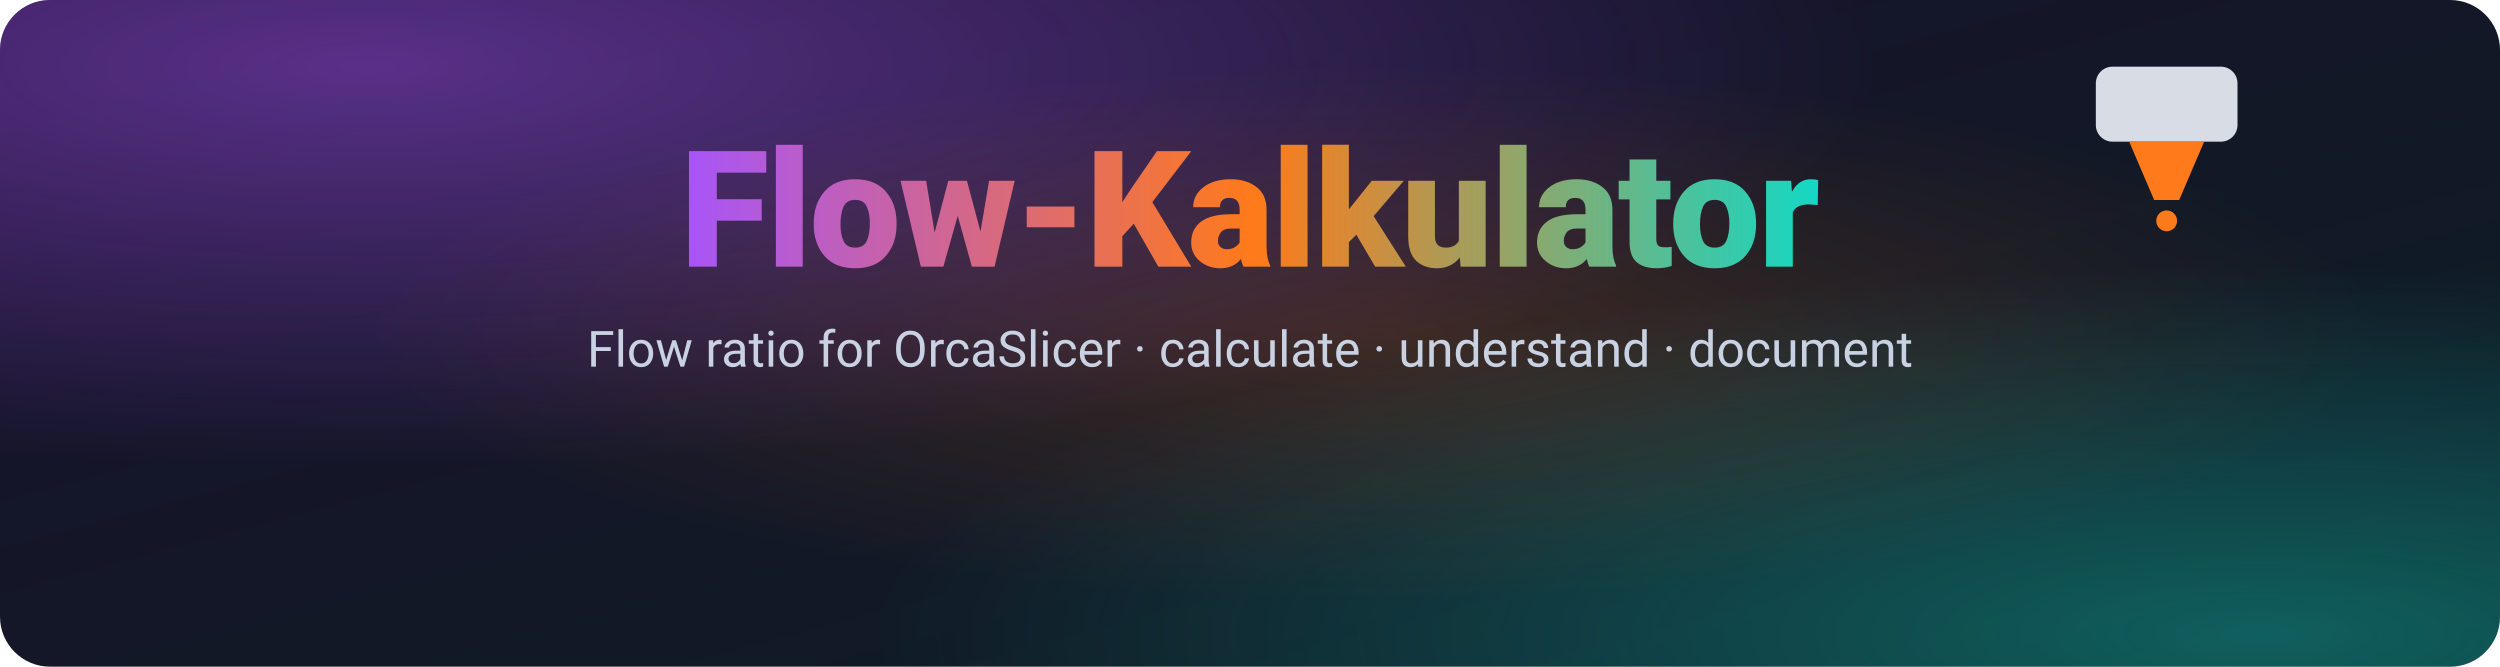
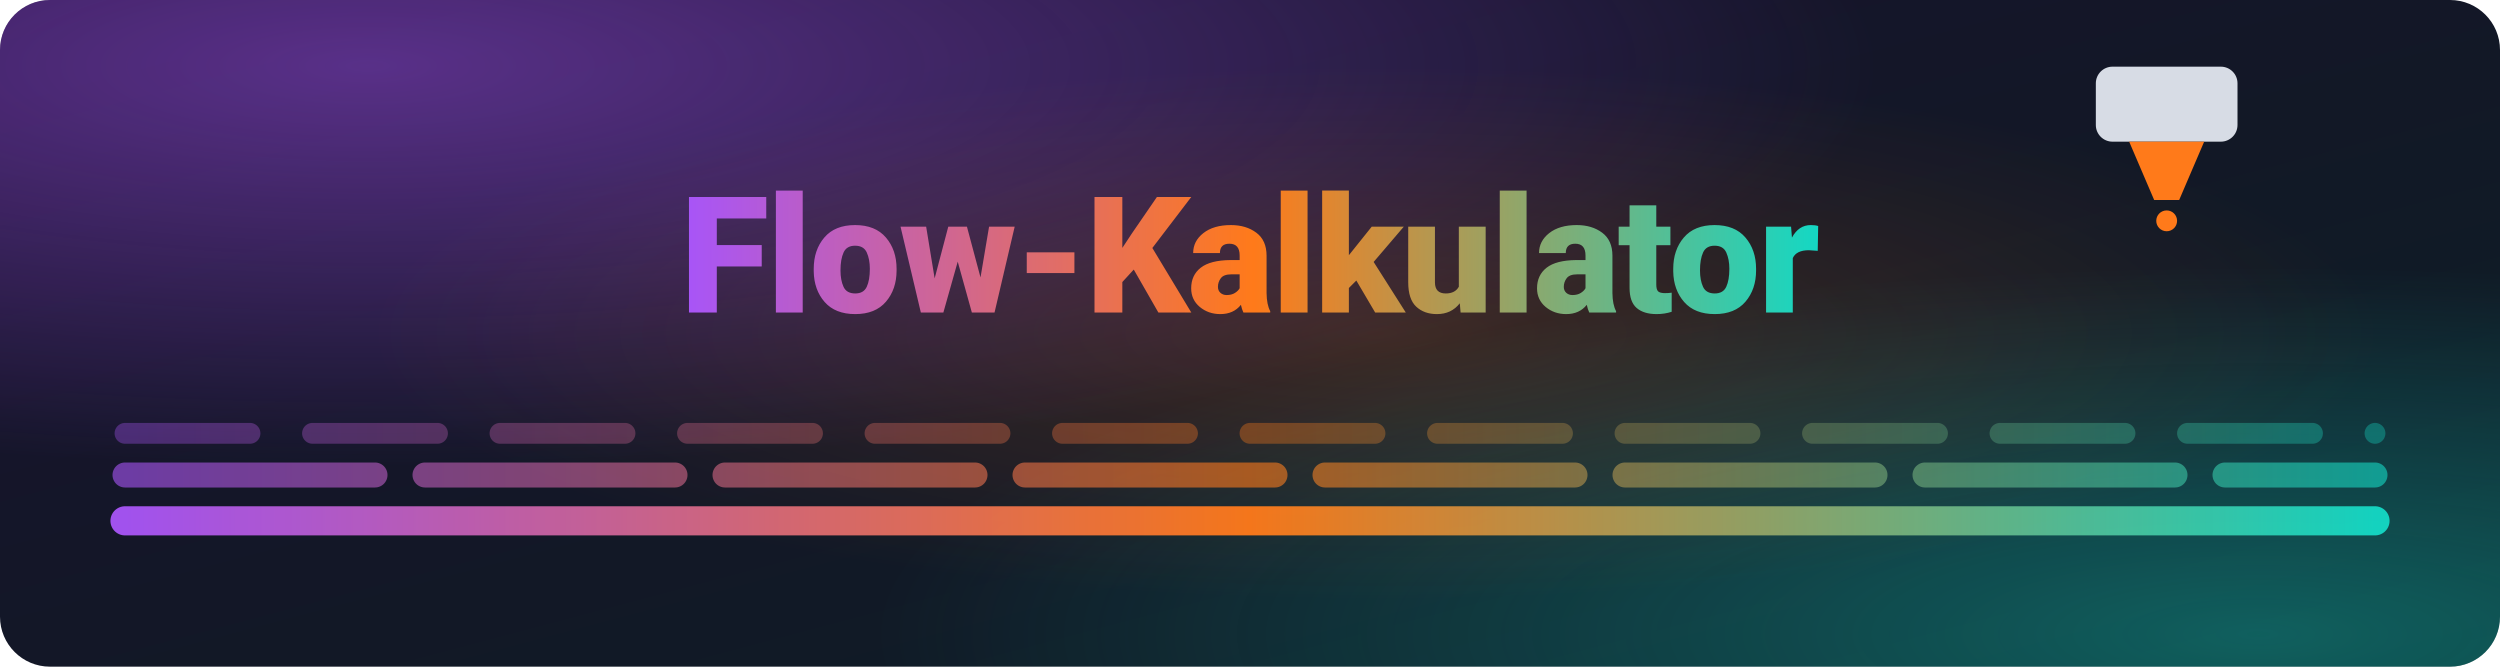
<svg xmlns="http://www.w3.org/2000/svg" viewBox="0 0 1200 320" width="1200" height="320">
  <defs>
    <linearGradient id="bg" x1="0" y1="0" x2="1" y2="1">
      <stop offset="0" stop-color="#1a1030" />
      <stop offset="0.55" stop-color="#121826" />
      <stop offset="1" stop-color="#0c2027" />
    </linearGradient>
    <linearGradient id="brand" x1="0" x2="1">
+       <stop offset="0" stop-color="#a855f7" />
+       <stop offset="0.5" stop-color="#ff7a1a" />
+       <stop offset="1" stop-color="#14d8c4" />
+     </linearGradient>
+     <linearGradient id="lines" gradientUnits="userSpaceOnUse" x1="60" y1="0" x2="1140" y2="0">
      <stop offset="0" stop-color="#a855f7" />
      <stop offset="0.5" stop-color="#ff7a1a" />
      <stop offset="1" stop-color="#14d8c4" />
    </linearGradient>
    <radialGradient id="glowP" cx="0.15" cy="0.1" r="0.6">
      <stop offset="0" stop-color="#a855f7" stop-opacity="0.45" />
      <stop offset="1" stop-color="#a855f7" stop-opacity="0" />
    </radialGradient>
    <radialGradient id="glowT" cx="0.9" cy="0.95" r="0.55">
      <stop offset="0" stop-color="#14d8c4" stop-opacity="0.35" />
      <stop offset="1" stop-color="#14d8c4" stop-opacity="0" />
    </radialGradient>
    <radialGradient id="glowO" cx="0.55" cy="0.5" r="0.4">
      <stop offset="0" stop-color="#ff7a1a" stop-opacity="0.18" />
      <stop offset="1" stop-color="#ff7a1a" stop-opacity="0" />
    </radialGradient>
    <style>
      .flow { animation: flow 6s linear infinite; }
      @keyframes flow { from { stroke-dashoffset: 0; } to { stroke-dashoffset: -240; } }
      @media (prefers-reduced-motion: reduce) { .flow { animation: none; } }
    </style>
  </defs>
  <rect width="1200" height="320" rx="24" fill="url(#bg)" />
  <rect width="1200" height="320" rx="24" fill="url(#glowP)" />
  <rect width="1200" height="320" rx="24" fill="url(#glowT)" />
  <rect width="1200" height="320" rx="24" fill="url(#glowO)" />
  <g transform="translate(0 250)" stroke-linecap="round">
-     <line x1="60" x2="1140" y1="0" y2="0" stroke="url(#brand)" stroke-width="14" opacity="0.95" />
-     <line x1="60" x2="1140" y1="-22" y2="-22" stroke="url(#brand)" stroke-width="12" opacity="0.6" stroke-dasharray="120 24" class="flow" />
-     <line x1="60" x2="1140" y1="-42" y2="-42" stroke="url(#brand)" stroke-width="10" opacity="0.35" stroke-dasharray="60 30" class="flow" />
+     <line x1="60" x2="1140" y1="0" y2="0" stroke="url(#lines)" stroke-width="14" opacity="0.95" />
+     <line x1="60" x2="1140" y1="-22" y2="-22" stroke="url(#lines)" stroke-width="12" opacity="0.6" stroke-dasharray="120 24" class="flow" />
+     <line x1="60" x2="1140" y1="-42" y2="-42" stroke="url(#lines)" stroke-width="10" opacity="0.35" stroke-dasharray="60 30" class="flow" />
  </g>
  <g transform="translate(1040 62)">
    <rect x="-34" y="-30" width="68" height="36" rx="8" fill="#e8edf5" opacity="0.92" />
    <path d="M-18 6 L18 6 L6 34 L-6 34 Z" fill="#ff7a1a" />
    <circle cx="0" cy="44" r="5" fill="#ff7a1a" />
  </g>
-   <text x="600" y="128" text-anchor="middle" font-family="-apple-system, 'Segoe UI', Roboto, Helvetica, Arial, sans-serif" font-size="78" font-weight="800" fill="url(#brand)" letter-spacing="-1">Flow-Kalkulator</text>
-   <text x="600" y="176" text-anchor="middle" font-family="-apple-system, 'Segoe UI', Roboto, Helvetica, Arial, sans-serif" font-size="24" fill="#c9d2e3">Flow ratio for OrcaSlicer · calculate · understand · document</text>
+   <text x="600" y="150" text-anchor="middle" font-family="-apple-system, 'Segoe UI', Roboto, Helvetica, Arial, sans-serif" font-size="78" font-weight="800" fill="url(#brand)" letter-spacing="-1">Flow-Kalkulator</text>
</svg>
